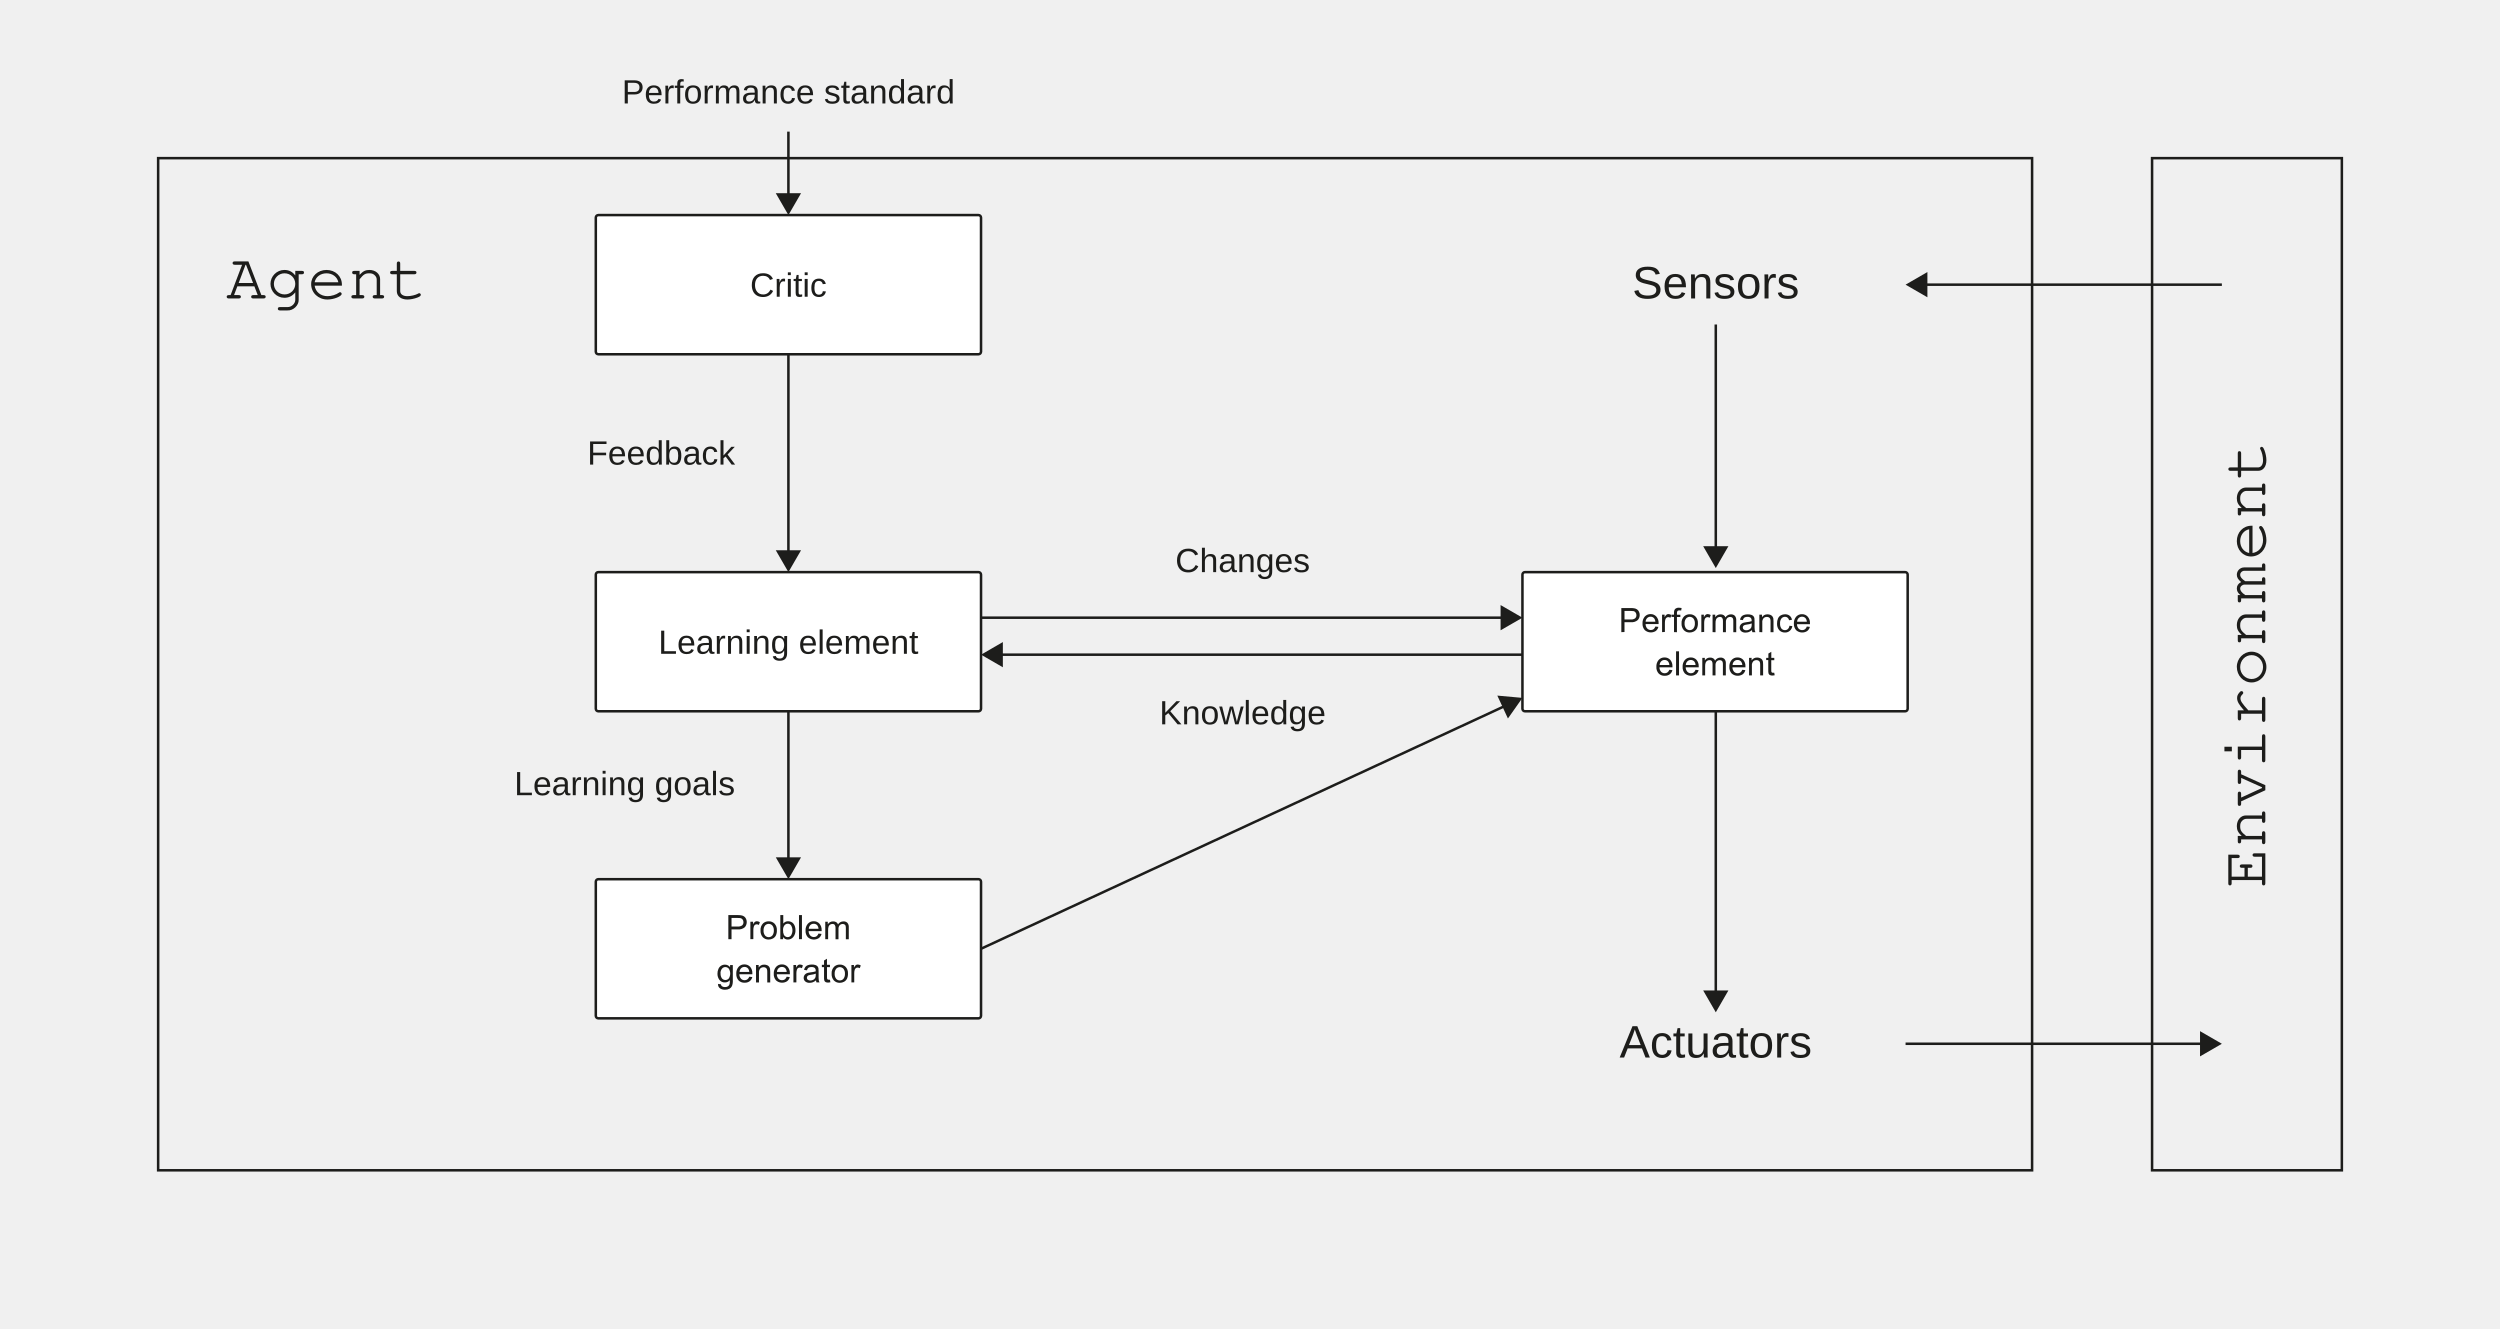
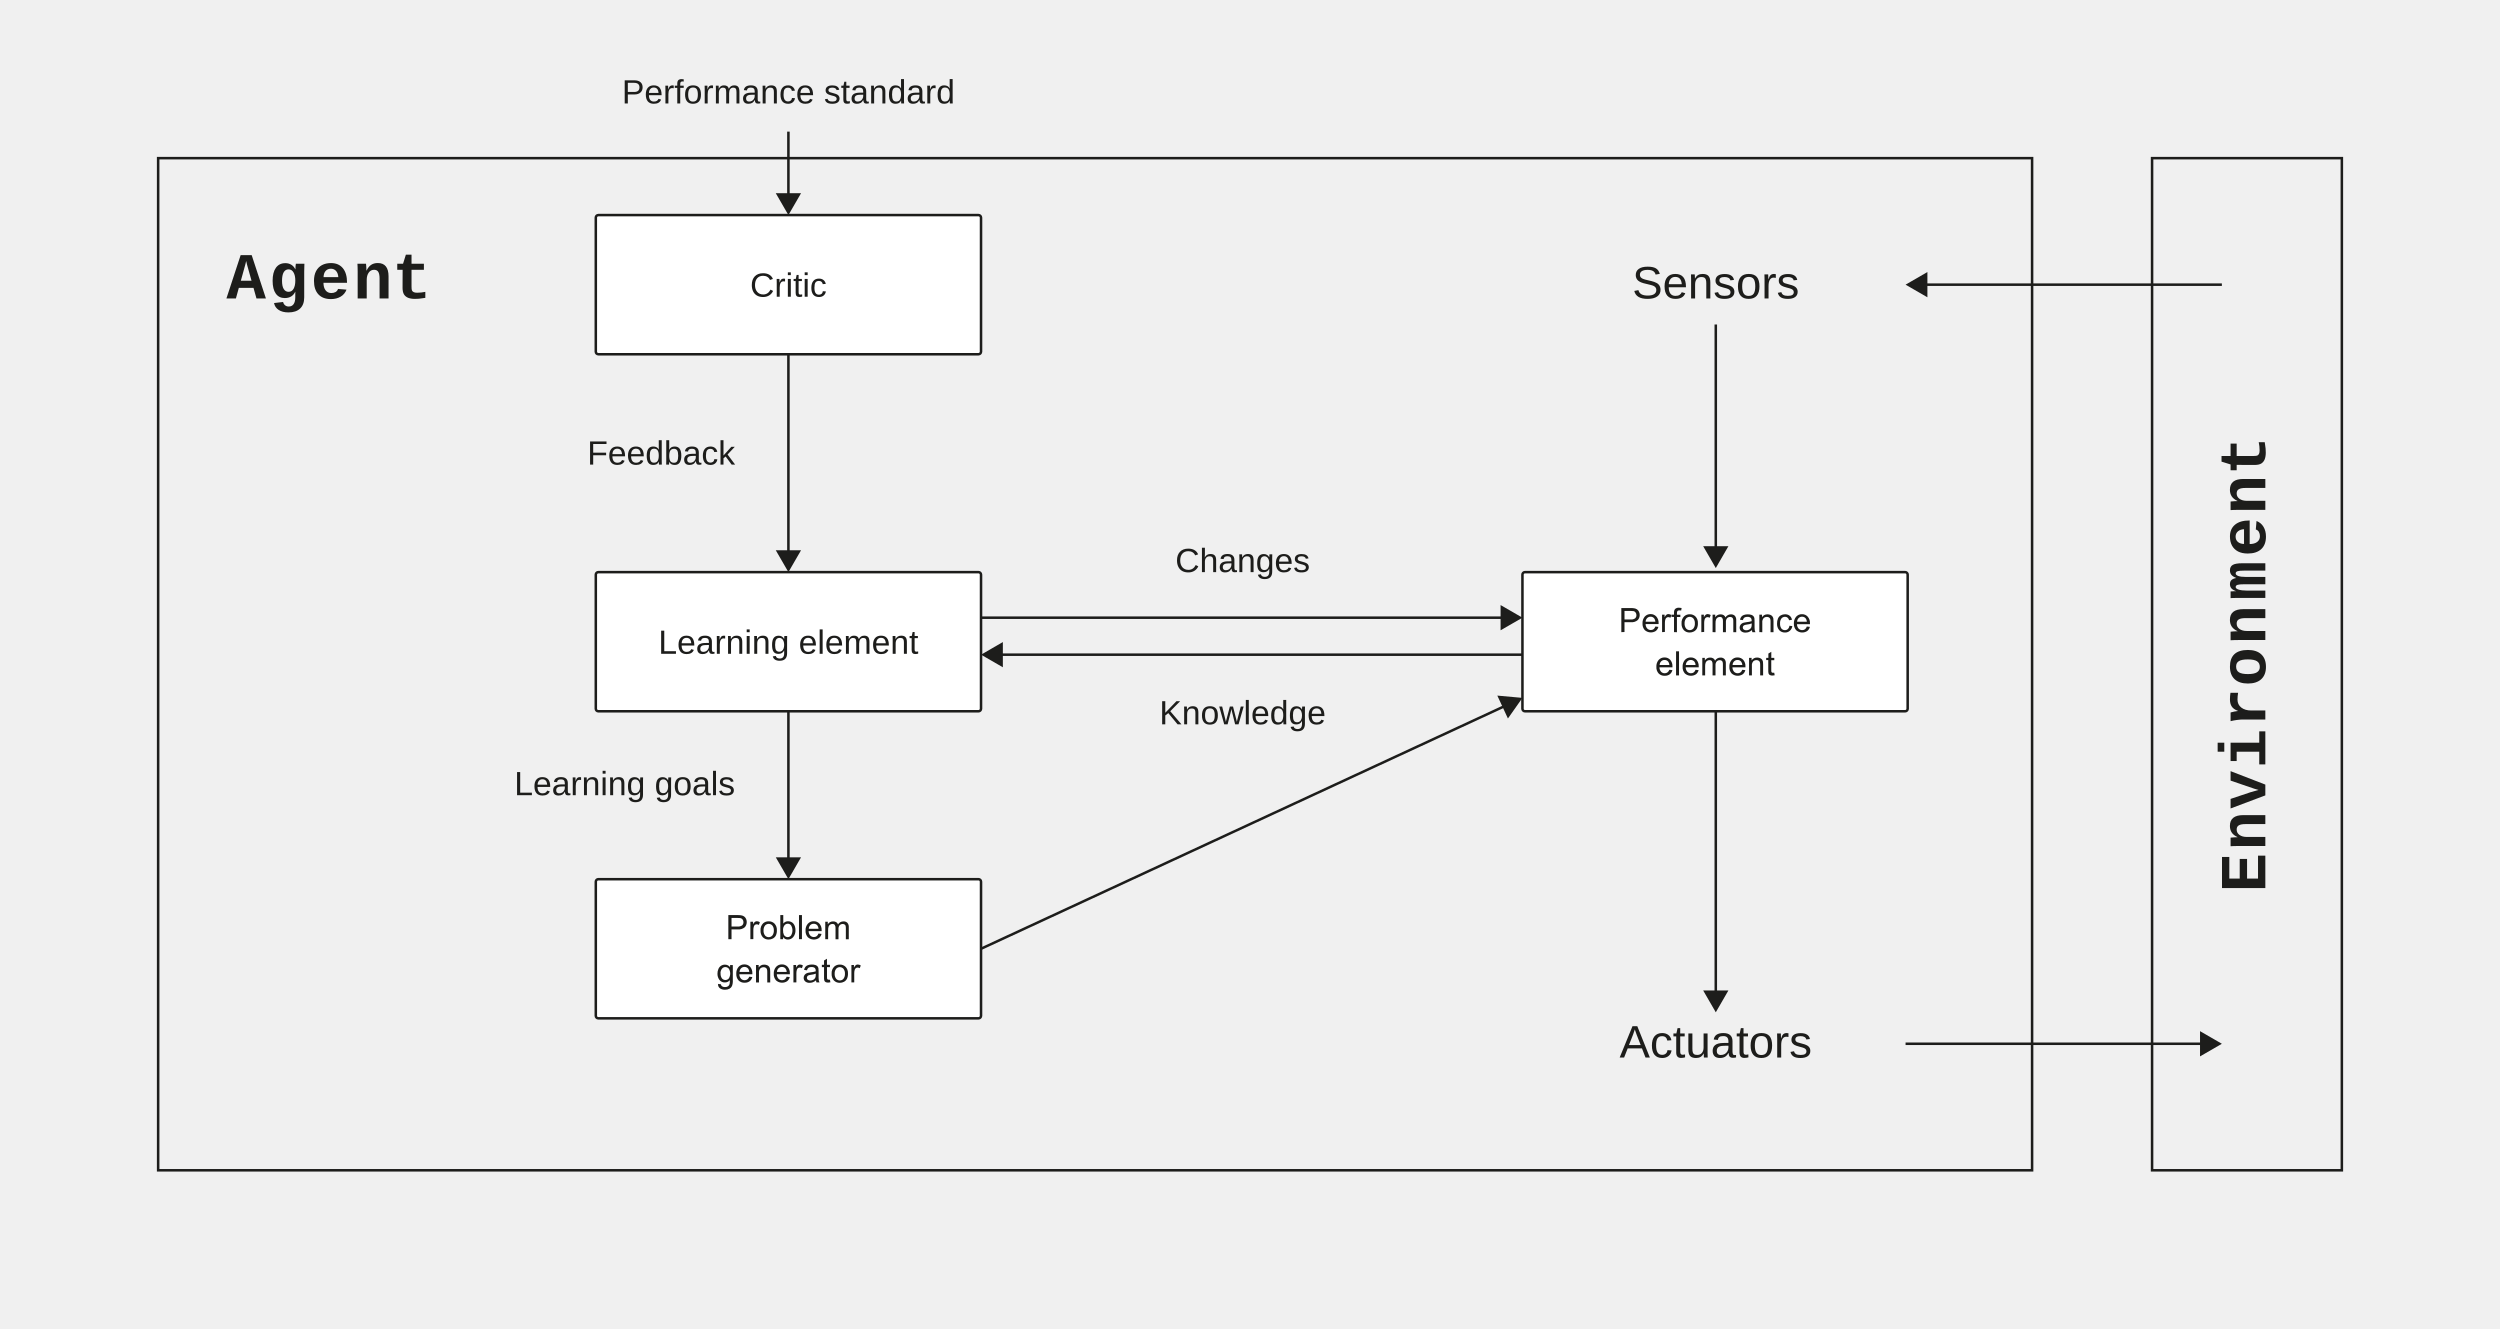
<svg xmlns="http://www.w3.org/2000/svg" id="Ebene_1" data-name="Ebene 1" viewBox="0 0 988 525">
  <defs>
-     <style>.cls-1{fill:#fff;}.cls-2,.cls-5{fill:none;stroke:#1d1d1b;}.cls-11,.cls-20,.cls-3,.cls-4,.cls-6{fill:#1d1d1b;}.cls-4{font-size:13.3px;}.cls-20,.cls-4{font-family:ArialMT, Arial;}.cls-5{stroke-miterlimit:10;}.cls-11,.cls-6{font-size:26px;font-family:Courier;}.cls-6{letter-spacing:0.01em;}.cls-7{letter-spacing:0.02em;}.cls-8{letter-spacing:0.02em;}.cls-9{letter-spacing:0em;}.cls-10{letter-spacing:0.04em;}.cls-11{letter-spacing:0.02em;}.cls-12{letter-spacing:0em;}.cls-13{letter-spacing:0em;}.cls-14{letter-spacing:0.02em;}.cls-15{letter-spacing:0.01em;}.cls-16{letter-spacing:0.06em;}.cls-17{letter-spacing:0.05em;}.cls-18{letter-spacing:0.02em;}.cls-19{letter-spacing:0em;}.cls-20{font-size:18px;}</style>
+     <style>.cls-1{fill:#fff;}.cls-2,.cls-5{fill:none;stroke:#1d1d1b;}.cls-11,.cls-20,.cls-3,.cls-4,.cls-6{fill:#1d1d1b;}.cls-4{font-size:13.3px;}.cls-20,.cls-4{font-family:ArialMT, Arial;}.cls-5{stroke-miterlimit:10;}.cls-11,.cls-6{font-size:26px;font-family:CourierNewPS-BoldMT, Courier New;font-weight:700;}.cls-6{letter-spacing:0.04em;}.cls-7{letter-spacing:0.04em;}.cls-8{letter-spacing:0.04em;}.cls-9{letter-spacing:-0.01em;}.cls-10{letter-spacing:0.04em;}.cls-11{letter-spacing:0.04em;}.cls-12{letter-spacing:0.02em;}.cls-13{letter-spacing:0.03em;}.cls-14{letter-spacing:0.02em;}.cls-15{letter-spacing:0.02em;}.cls-16{letter-spacing:0.04em;}.cls-17{letter-spacing:0.07em;}.cls-18{letter-spacing:0.06em;}.cls-19{letter-spacing:0.04em;}.cls-20{font-size:18px;}</style>
  </defs>
  <rect class="cls-1" x="601.67" y="226.1" width="152.24" height="55" rx="1" />
  <rect class="cls-2" x="601.67" y="226.1" width="152.24" height="55" rx="1" />
  <path class="cls-3" d="M640.75,249.82V240.3h3.59a8.86,8.86,0,0,1,1.45.09,2.78,2.78,0,0,1,1.17.44,2.31,2.31,0,0,1,.76.92,2.82,2.82,0,0,1,.29,1.3,2.93,2.93,0,0,1-.77,2,3.68,3.68,0,0,1-2.79.85H642v3.87Zm1.26-5h2.46a2.62,2.62,0,0,0,1.73-.45,1.64,1.64,0,0,0,.51-1.28,1.71,1.71,0,0,0-.3-1,1.37,1.37,0,0,0-.79-.57,6,6,0,0,0-1.18-.08H642Z" />
  <path class="cls-3" d="M654.19,247.6l1.21.14a3,3,0,0,1-1.06,1.65A3.61,3.61,0,0,1,650,249a3.63,3.63,0,0,1-.88-2.61,3.88,3.88,0,0,1,.89-2.71,3.05,3.05,0,0,1,2.33-1,3,3,0,0,1,2.26,1,3.74,3.74,0,0,1,.88,2.64c0,.07,0,.18,0,.32h-5.14a2.64,2.64,0,0,0,.64,1.74,1.9,1.9,0,0,0,1.44.6,1.76,1.76,0,0,0,1.1-.34A2.24,2.24,0,0,0,654.19,247.6Zm-3.84-1.89h3.85a2.33,2.33,0,0,0-.44-1.31,1.79,1.79,0,0,0-1.45-.68,1.85,1.85,0,0,0-1.35.54A2.13,2.13,0,0,0,650.35,245.71Z" />
  <path class="cls-3" d="M656.85,249.82v-6.9h1v1a2.83,2.83,0,0,1,.75-1,1.24,1.24,0,0,1,.75-.24,2.31,2.31,0,0,1,1.2.38l-.4,1.08a1.8,1.8,0,0,0-.86-.25,1.12,1.12,0,0,0-.69.23,1.34,1.34,0,0,0-.44.64,4.58,4.58,0,0,0-.19,1.37v3.61Z" />
  <path class="cls-3" d="M661.57,249.82v-6h-1v-.91h1v-.73a3,3,0,0,1,.13-1,1.45,1.45,0,0,1,.59-.73,2.11,2.11,0,0,1,1.19-.29,5.58,5.58,0,0,1,1.09.12l-.17,1a4.39,4.39,0,0,0-.69-.06,1,1,0,0,0-.75.22,1.22,1.22,0,0,0-.23.85v.64h1.35v.91h-1.35v6Z" />
  <path class="cls-3" d="M664.55,246.37a3.55,3.55,0,0,1,1.07-2.84,3.2,3.2,0,0,1,2.17-.77,3.05,3.05,0,0,1,2.32.94,3.53,3.53,0,0,1,.9,2.57,4.68,4.68,0,0,1-.39,2.1,2.89,2.89,0,0,1-1.17,1.18,3.38,3.38,0,0,1-1.66.42,3.08,3.08,0,0,1-2.34-.93A3.69,3.69,0,0,1,664.55,246.37Zm1.2,0a3,3,0,0,0,.58,2,1.93,1.93,0,0,0,2.91,0,3,3,0,0,0,.57-2,2.85,2.85,0,0,0-.58-1.94,1.92,1.92,0,0,0-2.9,0A2.93,2.93,0,0,0,665.75,246.37Z" />
  <path class="cls-3" d="M672.37,249.82v-6.9h1v1a2.83,2.83,0,0,1,.75-1,1.24,1.24,0,0,1,.75-.24,2.31,2.31,0,0,1,1.2.38l-.4,1.08a1.8,1.8,0,0,0-.86-.25,1.12,1.12,0,0,0-.69.23,1.26,1.26,0,0,0-.43.64,4.58,4.58,0,0,0-.2,1.37v3.61Z" />
  <path class="cls-3" d="M676.81,249.82v-6.9h1.05v1a2.41,2.41,0,0,1,2.09-1.13,2.31,2.31,0,0,1,1.26.32,1.76,1.76,0,0,1,.69.89,2.48,2.48,0,0,1,2.13-1.21,2.11,2.11,0,0,1,1.58.57,2.46,2.46,0,0,1,.55,1.75v4.74H685v-4.35a3,3,0,0,0-.12-1,1,1,0,0,0-.41-.5,1.33,1.33,0,0,0-.7-.18,1.64,1.64,0,0,0-1.21.48,2.13,2.13,0,0,0-.48,1.55v4h-1.17v-4.49a1.89,1.89,0,0,0-.29-1.16,1.07,1.07,0,0,0-.93-.39,1.63,1.63,0,0,0-.91.26,1.46,1.46,0,0,0-.61.76,4.13,4.13,0,0,0-.19,1.44v3.58Z" />
  <path class="cls-3" d="M692.39,249a4.71,4.71,0,0,1-1.25.78,3.64,3.64,0,0,1-1.29.22,2.47,2.47,0,0,1-1.74-.55,1.95,1.95,0,0,1,.22-3,2.67,2.67,0,0,1,.84-.38,9.23,9.23,0,0,1,1-.18,10.88,10.88,0,0,0,2.08-.4c0-.16,0-.26,0-.31a1.28,1.28,0,0,0-.33-1,1.92,1.92,0,0,0-1.33-.4,2.09,2.09,0,0,0-1.22.29,1.73,1.73,0,0,0-.58,1l-1.14-.15a2.77,2.77,0,0,1,.51-1.19,2.23,2.23,0,0,1,1-.69,4.42,4.42,0,0,1,1.57-.25,4.07,4.07,0,0,1,1.43.21,1.86,1.86,0,0,1,.81.52,1.8,1.8,0,0,1,.37.8,6.45,6.45,0,0,1,.06,1.08v1.56a16.94,16.94,0,0,0,.07,2.06,2.59,2.59,0,0,0,.3.83h-1.23A2.72,2.72,0,0,1,692.39,249Zm-.1-2.62a8,8,0,0,1-1.91.45,4.11,4.11,0,0,0-1,.23,1,1,0,0,0-.47.38,1.08,1.08,0,0,0-.16.56,1,1,0,0,0,.36.78,1.54,1.54,0,0,0,1,.31,2.38,2.38,0,0,0,1.2-.3,1.9,1.9,0,0,0,.78-.81,2.92,2.92,0,0,0,.18-1.17Z" />
  <path class="cls-3" d="M695.29,249.82v-6.9h1.05v1a2.49,2.49,0,0,1,2.2-1.14,2.87,2.87,0,0,1,1.14.23,1.72,1.72,0,0,1,.78.59,2.16,2.16,0,0,1,.37.86,7.24,7.24,0,0,1,.06,1.14v4.24h-1.17v-4.2a3.22,3.22,0,0,0-.13-1.07,1.15,1.15,0,0,0-.49-.56,1.53,1.53,0,0,0-.81-.21,1.87,1.87,0,0,0-1.29.47,2.36,2.36,0,0,0-.54,1.8v3.77Z" />
  <path class="cls-3" d="M707.18,247.29l1.15.15a3,3,0,0,1-1,1.86,2.8,2.8,0,0,1-1.91.67,3,3,0,0,1-2.27-.92,3.74,3.74,0,0,1-.86-2.66,4.74,4.74,0,0,1,.37-1.95,2.56,2.56,0,0,1,1.12-1.26,3.37,3.37,0,0,1,1.65-.42,2.87,2.87,0,0,1,1.84.57,2.62,2.62,0,0,1,.91,1.62l-1.13.17a1.85,1.85,0,0,0-.58-1,1.44,1.44,0,0,0-1-.36,1.84,1.84,0,0,0-1.44.64,3,3,0,0,0-.55,2,3.13,3.13,0,0,0,.53,2,1.74,1.74,0,0,0,1.39.63,1.65,1.65,0,0,0,1.15-.42A2.08,2.08,0,0,0,707.18,247.29Z" />
  <path class="cls-3" d="M714.05,247.6l1.21.14a2.93,2.93,0,0,1-1.06,1.65,3.59,3.59,0,0,1-4.37-.35,3.64,3.64,0,0,1-.89-2.61,3.84,3.84,0,0,1,.9-2.71,3,3,0,0,1,2.33-1,2.92,2.92,0,0,1,2.25,1,3.69,3.69,0,0,1,.88,2.64c0,.07,0,.18,0,.32h-5.14a2.75,2.75,0,0,0,.64,1.74,1.94,1.94,0,0,0,1.45.6,1.73,1.73,0,0,0,1.09-.34A2.11,2.11,0,0,0,714.05,247.6Zm-3.83-1.89h3.85a2.33,2.33,0,0,0-.44-1.31,1.81,1.81,0,0,0-1.45-.68,1.87,1.87,0,0,0-1.36.54A2.17,2.17,0,0,0,710.22,245.71Z" />
  <path class="cls-3" d="M659.73,264.7l1.21.14a3,3,0,0,1-1.06,1.65,3.21,3.21,0,0,1-2,.58,3.16,3.16,0,0,1-2.4-.93,3.63,3.63,0,0,1-.88-2.61,3.86,3.86,0,0,1,.89-2.71,3.05,3.05,0,0,1,2.33-1,3,3,0,0,1,2.26.94,3.78,3.78,0,0,1,.87,2.65v.32h-5.14a2.64,2.64,0,0,0,.64,1.74,1.9,1.9,0,0,0,1.44.6,1.78,1.78,0,0,0,1.1-.34A2.24,2.24,0,0,0,659.73,264.7Zm-3.84-1.9h3.85a2.32,2.32,0,0,0-.44-1.3,1.8,1.8,0,0,0-1.45-.68,1.83,1.83,0,0,0-1.35.54A2.12,2.12,0,0,0,655.89,262.8Z" />
  <path class="cls-3" d="M662.38,266.92V257.4h1.17v9.52Z" />
  <path class="cls-3" d="M670.08,264.7l1.21.14a3,3,0,0,1-1.06,1.65,3.61,3.61,0,0,1-4.38-.35,3.63,3.63,0,0,1-.88-2.61,3.86,3.86,0,0,1,.89-2.71,3.05,3.05,0,0,1,2.33-1,3,3,0,0,1,2.26.94,3.78,3.78,0,0,1,.88,2.65c0,.07,0,.18,0,.32h-5.14a2.64,2.64,0,0,0,.64,1.74,1.92,1.92,0,0,0,1.44.6,1.76,1.76,0,0,0,1.1-.34A2.24,2.24,0,0,0,670.08,264.7Zm-3.84-1.9h3.85a2.32,2.32,0,0,0-.44-1.3,1.79,1.79,0,0,0-1.45-.68,1.85,1.85,0,0,0-1.35.54A2.12,2.12,0,0,0,666.24,262.8Z" />
  <path class="cls-3" d="M672.75,266.92V260h1v1a2.41,2.41,0,0,1,2.09-1.13,2.31,2.31,0,0,1,1.26.32,1.71,1.71,0,0,1,.69.89,2.48,2.48,0,0,1,2.13-1.21,2.11,2.11,0,0,1,1.58.57,2.42,2.42,0,0,1,.55,1.75v4.74h-1.16v-4.35a3,3,0,0,0-.12-1,1,1,0,0,0-.41-.5,1.33,1.33,0,0,0-.7-.18,1.64,1.64,0,0,0-1.21.48,2.13,2.13,0,0,0-.48,1.55v4h-1.17v-4.49a2,2,0,0,0-.28-1.16,1.09,1.09,0,0,0-.94-.39,1.63,1.63,0,0,0-.91.26,1.46,1.46,0,0,0-.61.76,4.38,4.38,0,0,0-.19,1.44v3.58Z" />
  <path class="cls-3" d="M688.55,264.7l1.21.14a2.93,2.93,0,0,1-1.06,1.65,3.59,3.59,0,0,1-4.37-.35,3.64,3.64,0,0,1-.89-2.61,3.82,3.82,0,0,1,.9-2.71,3,3,0,0,1,2.32-1,3,3,0,0,1,2.26.94,3.74,3.74,0,0,1,.88,2.65c0,.07,0,.18,0,.32h-5.14a2.69,2.69,0,0,0,.64,1.74,1.94,1.94,0,0,0,1.45.6,1.75,1.75,0,0,0,1.09-.34A2.11,2.11,0,0,0,688.55,264.7Zm-3.83-1.9h3.85a2.32,2.32,0,0,0-.45-1.3,1.78,1.78,0,0,0-1.44-.68,1.87,1.87,0,0,0-1.36.54A2.11,2.11,0,0,0,684.72,262.8Z" />
  <path class="cls-3" d="M691.23,266.92V260h1v1a2.49,2.49,0,0,1,2.2-1.14,2.87,2.87,0,0,1,1.14.23,1.87,1.87,0,0,1,.79.58,2.42,2.42,0,0,1,.36.87,7.09,7.09,0,0,1,.06,1.13v4.25h-1.16v-4.2a3.17,3.17,0,0,0-.14-1.07,1.1,1.1,0,0,0-.49-.56,1.53,1.53,0,0,0-.81-.21,1.87,1.87,0,0,0-1.29.47,2.36,2.36,0,0,0-.54,1.8v3.77Z" />
  <path class="cls-3" d="M701.18,265.87l.17,1a4.4,4.4,0,0,1-.89.11,2,2,0,0,1-1-.2,1.16,1.16,0,0,1-.5-.53,4.38,4.38,0,0,1-.14-1.38v-4H698V260h.86v-1.71l1.16-.7V260h1.18v.91H700v4a2.06,2.06,0,0,0,.06.64.47.47,0,0,0,.21.23.72.72,0,0,0,.4.09A4.08,4.08,0,0,0,701.18,265.87Z" />
  <rect class="cls-1" x="235.46" y="85" width="152.24" height="55" rx="1" />
  <rect class="cls-2" x="235.46" y="85" width="152.24" height="55" rx="1" />
  <text class="cls-4" transform="translate(296.44 117.26)">Critic</text>
  <rect class="cls-1" x="235.46" y="226.1" width="152.24" height="55" rx="1" />
  <rect class="cls-2" x="235.46" y="226.1" width="152.24" height="55" rx="1" />
  <text class="cls-4" transform="translate(260.19 258.37)">Learning element</text>
  <rect class="cls-1" x="235.46" y="347.45" width="152.24" height="55" rx="1" />
  <rect class="cls-2" x="235.46" y="347.45" width="152.24" height="55" rx="1" />
  <path class="cls-3" d="M287.84,371.16v-9.52h3.6a8.64,8.64,0,0,1,1.44.09,2.91,2.91,0,0,1,1.18.44,2.31,2.31,0,0,1,.76.92,3.11,3.11,0,0,1-.48,3.36,3.72,3.72,0,0,1-2.79.84H289.1v3.87Zm1.26-5h2.47a2.62,2.62,0,0,0,1.73-.45,1.62,1.62,0,0,0,.51-1.28,1.71,1.71,0,0,0-.3-1,1.44,1.44,0,0,0-.8-.57,5.86,5.86,0,0,0-1.17-.08H289.1Z" />
  <path class="cls-3" d="M296.55,371.16v-6.9h1.06v1.05a2.67,2.67,0,0,1,.74-1,1.29,1.29,0,0,1,.75-.24,2.31,2.31,0,0,1,1.2.38l-.4,1.09a1.68,1.68,0,0,0-.86-.26,1.17,1.17,0,0,0-.69.23,1.26,1.26,0,0,0-.43.64,4.58,4.58,0,0,0-.2,1.37v3.61Z" />
  <path class="cls-3" d="M300.56,367.71a3.59,3.59,0,0,1,1.06-2.84,3.24,3.24,0,0,1,2.17-.77,3.11,3.11,0,0,1,2.33.94,3.55,3.55,0,0,1,.9,2.57,4.54,4.54,0,0,1-.4,2.1,2.81,2.81,0,0,1-1.16,1.18,3.4,3.4,0,0,1-1.67.42,3.11,3.11,0,0,1-2.34-.93A3.71,3.71,0,0,1,300.56,367.71Zm1.2,0a2.91,2.91,0,0,0,.58,2,1.92,1.92,0,0,0,2.9,0,3,3,0,0,0,.58-2,2.85,2.85,0,0,0-.58-1.94,1.92,1.92,0,0,0-2.9,0A2.91,2.91,0,0,0,301.76,367.71Z" />
  <path class="cls-3" d="M309.47,371.16h-1.09v-9.52h1.17V365a2.33,2.33,0,0,1,1.89-.93,2.92,2.92,0,0,1,1.21.26,2.38,2.38,0,0,1,.93.72,3.39,3.39,0,0,1,.58,1.12,4.61,4.61,0,0,1,.21,1.4,4,4,0,0,1-.88,2.75,2.77,2.77,0,0,1-2.11,1,2.19,2.19,0,0,1-1.91-1Zm0-3.5a3.66,3.66,0,0,0,.33,1.79,1.69,1.69,0,0,0,1.5.9,1.68,1.68,0,0,0,1.32-.66,3.88,3.88,0,0,0,0-4,1.6,1.6,0,0,0-1.29-.64,1.71,1.71,0,0,0-1.33.66A2.94,2.94,0,0,0,309.46,367.66Z" />
  <path class="cls-3" d="M315.76,371.16v-9.52h1.17v9.52Z" />
  <path class="cls-3" d="M323.46,368.94l1.21.14a2.93,2.93,0,0,1-1.06,1.65,3.59,3.59,0,0,1-4.37-.35,3.64,3.64,0,0,1-.89-2.61,3.8,3.8,0,0,1,.9-2.7,3,3,0,0,1,2.32-1,2.93,2.93,0,0,1,2.26.95,3.7,3.7,0,0,1,.88,2.65c0,.06,0,.17,0,.31h-5.14a2.69,2.69,0,0,0,.64,1.74,1.94,1.94,0,0,0,1.45.6,1.75,1.75,0,0,0,1.09-.34A2.11,2.11,0,0,0,323.46,368.94Zm-3.83-1.89h3.85a2.44,2.44,0,0,0-.44-1.31,1.81,1.81,0,0,0-1.45-.67,1.9,1.9,0,0,0-1.36.53A2.17,2.17,0,0,0,319.63,367.05Z" />
  <path class="cls-3" d="M326.14,371.16v-6.9h1v1a2.53,2.53,0,0,1,.87-.82,2.5,2.5,0,0,1,1.23-.31,2.25,2.25,0,0,1,1.25.32,1.66,1.66,0,0,1,.69.89,2.5,2.5,0,0,1,2.13-1.21,2.09,2.09,0,0,1,1.58.57,2.42,2.42,0,0,1,.55,1.75v4.74h-1.16v-4.35a3.42,3.42,0,0,0-.11-1,1,1,0,0,0-.41-.49,1.28,1.28,0,0,0-.71-.19,1.63,1.63,0,0,0-1.2.48,2.13,2.13,0,0,0-.48,1.55v4h-1.17v-4.48a2,2,0,0,0-.29-1.17,1.07,1.07,0,0,0-.93-.39,1.67,1.67,0,0,0-.92.26,1.4,1.4,0,0,0-.6.76,4.13,4.13,0,0,0-.19,1.44v3.58Z" />
  <path class="cls-3" d="M283.78,388.83l1.13.17a1.07,1.07,0,0,0,.4.76,1.91,1.91,0,0,0,1.19.33,2,2,0,0,0,1.25-.33,1.63,1.63,0,0,0,.6-.91,7.1,7.1,0,0,0,.08-1.5,2.39,2.39,0,0,1-1.91.91,2.59,2.59,0,0,1-2.2-1,3.93,3.93,0,0,1-.78-2.46,4.51,4.51,0,0,1,.36-1.82,2.73,2.73,0,0,1,2.63-1.75,2.47,2.47,0,0,1,2,1v-.83h1.08v6a5.56,5.56,0,0,1-.33,2.28,2.39,2.39,0,0,1-1,1.07,3.57,3.57,0,0,1-1.75.39,3.3,3.3,0,0,1-2-.56A1.86,1.86,0,0,1,283.78,388.83Zm1-4.15a3,3,0,0,0,.54,2,1.78,1.78,0,0,0,2.7,0,3.63,3.63,0,0,0,0-3.86,1.78,1.78,0,0,0-1.36-.64,1.68,1.68,0,0,0-1.32.63A2.79,2.79,0,0,0,284.74,384.68Z" />
  <path class="cls-3" d="M296.11,386l1.21.14a3,3,0,0,1-1.06,1.65,3.21,3.21,0,0,1-2,.58,3.16,3.16,0,0,1-2.4-.93,3.63,3.63,0,0,1-.88-2.61,3.84,3.84,0,0,1,.89-2.7,3,3,0,0,1,2.33-1,3,3,0,0,1,2.26.95,3.74,3.74,0,0,1,.87,2.64v.32h-5.14a2.64,2.64,0,0,0,.64,1.74,1.9,1.9,0,0,0,1.44.6,1.78,1.78,0,0,0,1.1-.34A2.24,2.24,0,0,0,296.11,386Zm-3.84-1.89h3.85a2.36,2.36,0,0,0-.44-1.31,1.79,1.79,0,0,0-1.45-.67,1.82,1.82,0,0,0-1.35.53A2.13,2.13,0,0,0,292.27,384.15Z" />
  <path class="cls-3" d="M298.78,388.26v-6.9h1.05v1a2.49,2.49,0,0,1,2.2-1.14,2.88,2.88,0,0,1,1.15.23,1.78,1.78,0,0,1,.78.59,2.3,2.3,0,0,1,.36.86,5.93,5.93,0,0,1,.07,1.14v4.24h-1.17v-4.2a3.17,3.17,0,0,0-.14-1.07,1.13,1.13,0,0,0-.48-.56,1.56,1.56,0,0,0-.82-.21,2,2,0,0,0-1.29.47,2.36,2.36,0,0,0-.54,1.8v3.77Z" />
  <path class="cls-3" d="M310.9,386l1.21.14a2.93,2.93,0,0,1-1.06,1.65,3.59,3.59,0,0,1-4.37-.35,3.59,3.59,0,0,1-.89-2.61,3.8,3.8,0,0,1,.9-2.7,3,3,0,0,1,2.32-1,2.94,2.94,0,0,1,2.26.95,3.69,3.69,0,0,1,.88,2.64c0,.07,0,.18,0,.32H307a2.64,2.64,0,0,0,.64,1.74,1.93,1.93,0,0,0,1.44.6,1.76,1.76,0,0,0,1.1-.34A2.24,2.24,0,0,0,310.9,386Zm-3.84-1.89h3.85a2.36,2.36,0,0,0-.44-1.31,1.78,1.78,0,0,0-1.45-.67,1.86,1.86,0,0,0-1.35.53A2.13,2.13,0,0,0,307.06,384.15Z" />
  <path class="cls-3" d="M313.56,388.26v-6.9h1.06v1.05a2.67,2.67,0,0,1,.74-1,1.29,1.29,0,0,1,.75-.24,2.31,2.31,0,0,1,1.2.38l-.4,1.09a1.68,1.68,0,0,0-.86-.26,1.14,1.14,0,0,0-.69.23,1.26,1.26,0,0,0-.43.64,4.58,4.58,0,0,0-.2,1.37v3.61Z" />
  <path class="cls-3" d="M322.5,387.41a4.56,4.56,0,0,1-1.25.78,3.63,3.63,0,0,1-1.28.22,2.52,2.52,0,0,1-1.75-.55,1.83,1.83,0,0,1-.61-1.42,1.94,1.94,0,0,1,.23-.93,1.85,1.85,0,0,1,.6-.67,2.67,2.67,0,0,1,.84-.38,9.23,9.23,0,0,1,1-.18,10.27,10.27,0,0,0,2.09-.4v-.31a1.28,1.28,0,0,0-.33-1,1.92,1.92,0,0,0-1.33-.4,2.11,2.11,0,0,0-1.22.29,1.78,1.78,0,0,0-.58,1l-1.14-.15a2.77,2.77,0,0,1,.51-1.19,2.27,2.27,0,0,1,1-.69,4.64,4.64,0,0,1,1.56-.25,4.14,4.14,0,0,1,1.44.21,2,2,0,0,1,.81.52,1.9,1.9,0,0,1,.36.8,6.45,6.45,0,0,1,.06,1.08v1.56a16.94,16.94,0,0,0,.07,2.06,2.59,2.59,0,0,0,.3.83h-1.22A2.72,2.72,0,0,1,322.5,387.41Zm-.09-2.62a8.14,8.14,0,0,1-1.91.45,4.34,4.34,0,0,0-1,.23,1,1,0,0,0-.46.38,1.05,1.05,0,0,0,.19,1.34,1.57,1.57,0,0,0,1,.31,2.38,2.38,0,0,0,1.2-.3,1.82,1.82,0,0,0,.77-.81,2.89,2.89,0,0,0,.19-1.17Z" />
  <path class="cls-3" d="M328,387.21l.17,1a4.31,4.31,0,0,1-.88.11,2.06,2.06,0,0,1-1-.2,1.13,1.13,0,0,1-.49-.53,4.09,4.09,0,0,1-.14-1.38v-4h-.86v-.91h.86v-1.71l1.16-.7v2.41H328v.91h-1.17v4a2,2,0,0,0,.06.64.45.45,0,0,0,.2.23.74.74,0,0,0,.4.09A3.92,3.92,0,0,0,328,387.21Z" />
  <path class="cls-3" d="M328.66,384.81a3.55,3.55,0,0,1,1.07-2.84,3.2,3.2,0,0,1,2.17-.77,3.07,3.07,0,0,1,2.32.94,3.55,3.55,0,0,1,.9,2.57,4.54,4.54,0,0,1-.4,2.1,2.81,2.81,0,0,1-1.16,1.18,3.38,3.38,0,0,1-1.66.42,3.12,3.12,0,0,1-2.35-.93A3.71,3.71,0,0,1,328.66,384.81Zm1.2,0a3,3,0,0,0,.58,2,1.86,1.86,0,0,0,1.46.66,1.82,1.82,0,0,0,1.44-.66,3,3,0,0,0,.58-2,2.85,2.85,0,0,0-.58-1.94,1.92,1.92,0,0,0-2.9,0A2.93,2.93,0,0,0,329.86,384.81Z" />
  <path class="cls-3" d="M336.48,388.26v-6.9h1v1.05a2.79,2.79,0,0,1,.75-1,1.24,1.24,0,0,1,.75-.24,2.31,2.31,0,0,1,1.2.38l-.41,1.09a1.65,1.65,0,0,0-.85-.26,1.12,1.12,0,0,0-.69.23,1.34,1.34,0,0,0-.44.64,4.58,4.58,0,0,0-.19,1.37v3.61Z" />
  <line class="cls-5" x1="387.7" y1="244.11" x2="594.49" y2="244.11" />
  <polygon class="cls-3" points="593.03 249.09 601.67 244.11 593.03 239.12 593.03 249.09" />
  <line class="cls-5" x1="601.67" y1="258.73" x2="394.88" y2="258.73" />
  <polygon class="cls-3" points="396.33 253.74 387.7 258.73 396.33 263.71 396.33 253.74" />
  <rect class="cls-5" x="62.5" y="62.5" width="740.58" height="400" />
  <rect class="cls-5" x="850.5" y="62.5" width="75" height="400" />
-   <text class="cls-6" transform="translate(89.48 117.95)">A<tspan class="cls-7" x="15.9" y="0">g</tspan>
-     <tspan class="cls-8" x="31.97" y="0">e</tspan>
-     <tspan class="cls-9" x="48.13" y="0">n</tspan>
-     <tspan class="cls-10" x="63.7" y="0">t</tspan>
+   <text class="cls-6" transform="translate(89.48 117.95)">A<tspan class="cls-7" x="16.68" y="0">g</tspan>
+     <tspan class="cls-8" x="33.34" y="0">e</tspan>
+     <tspan class="cls-9" x="50.06" y="0">n</tspan>
+     <tspan class="cls-10" x="65.47" y="0">t</tspan>
  </text>
-   <text class="cls-11" transform="translate(895.26 350.9) rotate(-90)">E<tspan class="cls-12" x="16.03" y="0">n</tspan>
-     <tspan class="cls-13" x="31.75" y="0">v</tspan>
-     <tspan class="cls-14" x="47.37" y="0">i</tspan>
-     <tspan class="cls-15" x="63.55" y="0">r</tspan>
-     <tspan x="79.46" y="0">o</tspan>
-     <tspan class="cls-16" x="95.48" y="0">n</tspan>
-     <tspan class="cls-17" x="112.67" y="0">m</tspan>
-     <tspan class="cls-18" x="129.46" y="0">e</tspan>
-     <tspan class="cls-19" x="145.62" y="0">n</tspan>
-     <tspan class="cls-10" x="161.19" y="0">t</tspan>
+   <text class="cls-11" transform="translate(895.26 352.7) rotate(-90)">E<tspan class="cls-12" x="16.55" y="0">n</tspan>
+     <tspan class="cls-13" x="32.8" y="0">v</tspan>
+     <tspan class="cls-14" x="49.11" y="0">i</tspan>
+     <tspan class="cls-15" x="65.18" y="0">r</tspan>
+     <tspan class="cls-16" x="81.4" y="0">o</tspan>
+     <tspan class="cls-17" x="97.95" y="0">n</tspan>
+     <tspan class="cls-18" x="115.44" y="0">m</tspan>
+     <tspan class="cls-19" x="132.68" y="0">e</tspan>
+     <tspan class="cls-9" x="149.39" y="0">n</tspan>
+     <tspan class="cls-10" x="164.81" y="0">t</tspan>
  </text>
  <text class="cls-20" transform="translate(645.06 117.95)">Sensors</text>
  <text class="cls-20" transform="translate(640.06 417.95)">Actuators</text>
  <line class="cls-5" x1="678.08" y1="128.24" x2="678.08" y2="217.31" />
  <polygon class="cls-3" points="673.09 215.85 678.08 224.49 683.07 215.85 673.09 215.85" />
  <line class="cls-5" x1="753.08" y1="412.5" x2="870.9" y2="412.5" />
  <polygon class="cls-3" points="869.45 417.49 878.08 412.5 869.45 407.51 869.45 417.49" />
  <line class="cls-5" x1="878.08" y1="112.5" x2="760.26" y2="112.5" />
  <polygon class="cls-3" points="761.71 107.51 753.08 112.5 761.71 117.49 761.71 107.51" />
  <line class="cls-5" x1="678.08" y1="281.1" x2="678.08" y2="392.88" />
  <polygon class="cls-3" points="673.09 391.42 678.08 400.06 683.07 391.42 673.09 391.42" />
  <line class="cls-5" x1="311.58" y1="52.02" x2="311.58" y2="77.82" />
  <polygon class="cls-3" points="306.59 76.36 311.58 85 316.57 76.36 306.59 76.36" />
  <line class="cls-5" x1="311.58" y1="139.55" x2="311.58" y2="218.93" />
  <polygon class="cls-3" points="306.59 217.47 311.58 226.1 316.57 217.47 306.59 217.47" />
  <line class="cls-5" x1="311.58" y1="281.1" x2="311.58" y2="340.27" />
  <polygon class="cls-3" points="306.59 338.81 311.58 347.44 316.57 338.81 306.59 338.81" />
  <line class="cls-5" x1="387.7" y1="374.95" x2="595.16" y2="278.81" />
  <polygon class="cls-3" points="595.93 283.95 601.67 275.8 591.74 274.9 595.93 283.95" />
  <text class="cls-4" transform="translate(245.79 40.89)">Performance standard</text>
  <text class="cls-4" transform="translate(232.1 183.62)">Feedback</text>
  <text class="cls-4" transform="translate(203.25 314.27)">Learning goals</text>
  <text class="cls-4" transform="translate(458.19 286.25)">Knowledge</text>
  <text class="cls-4" transform="translate(464.48 226.1)">Changes</text>
</svg>
